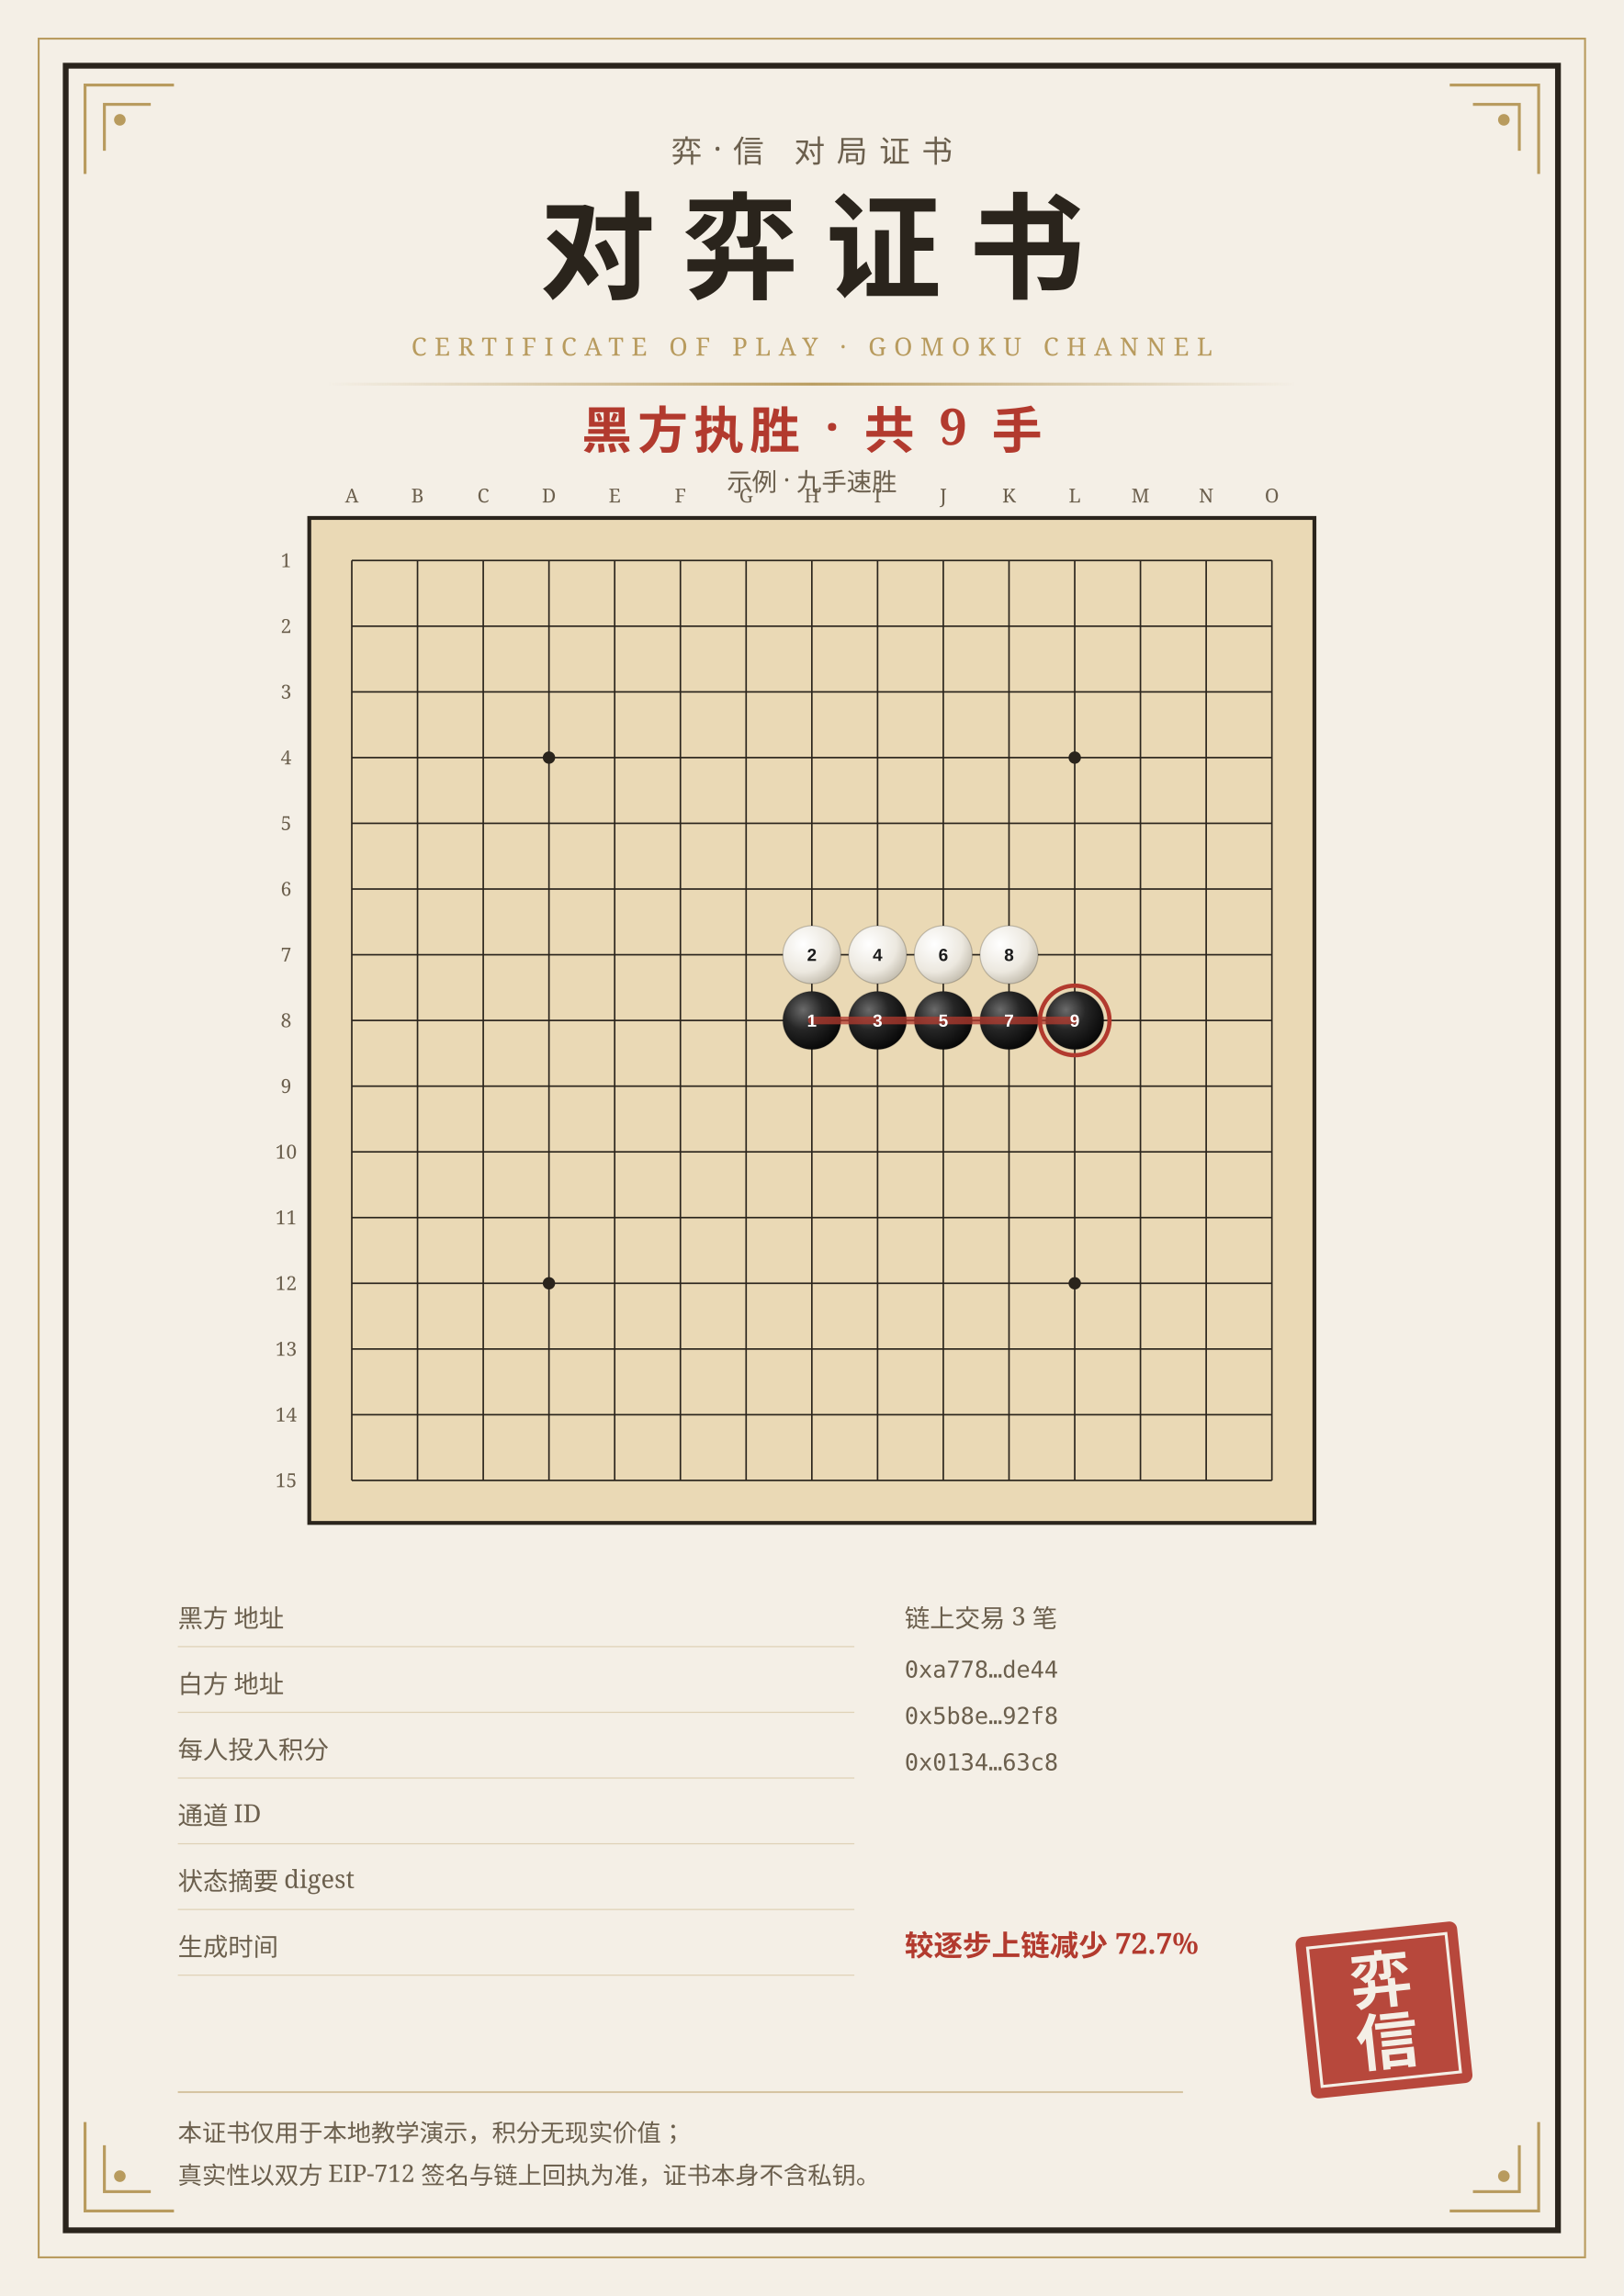
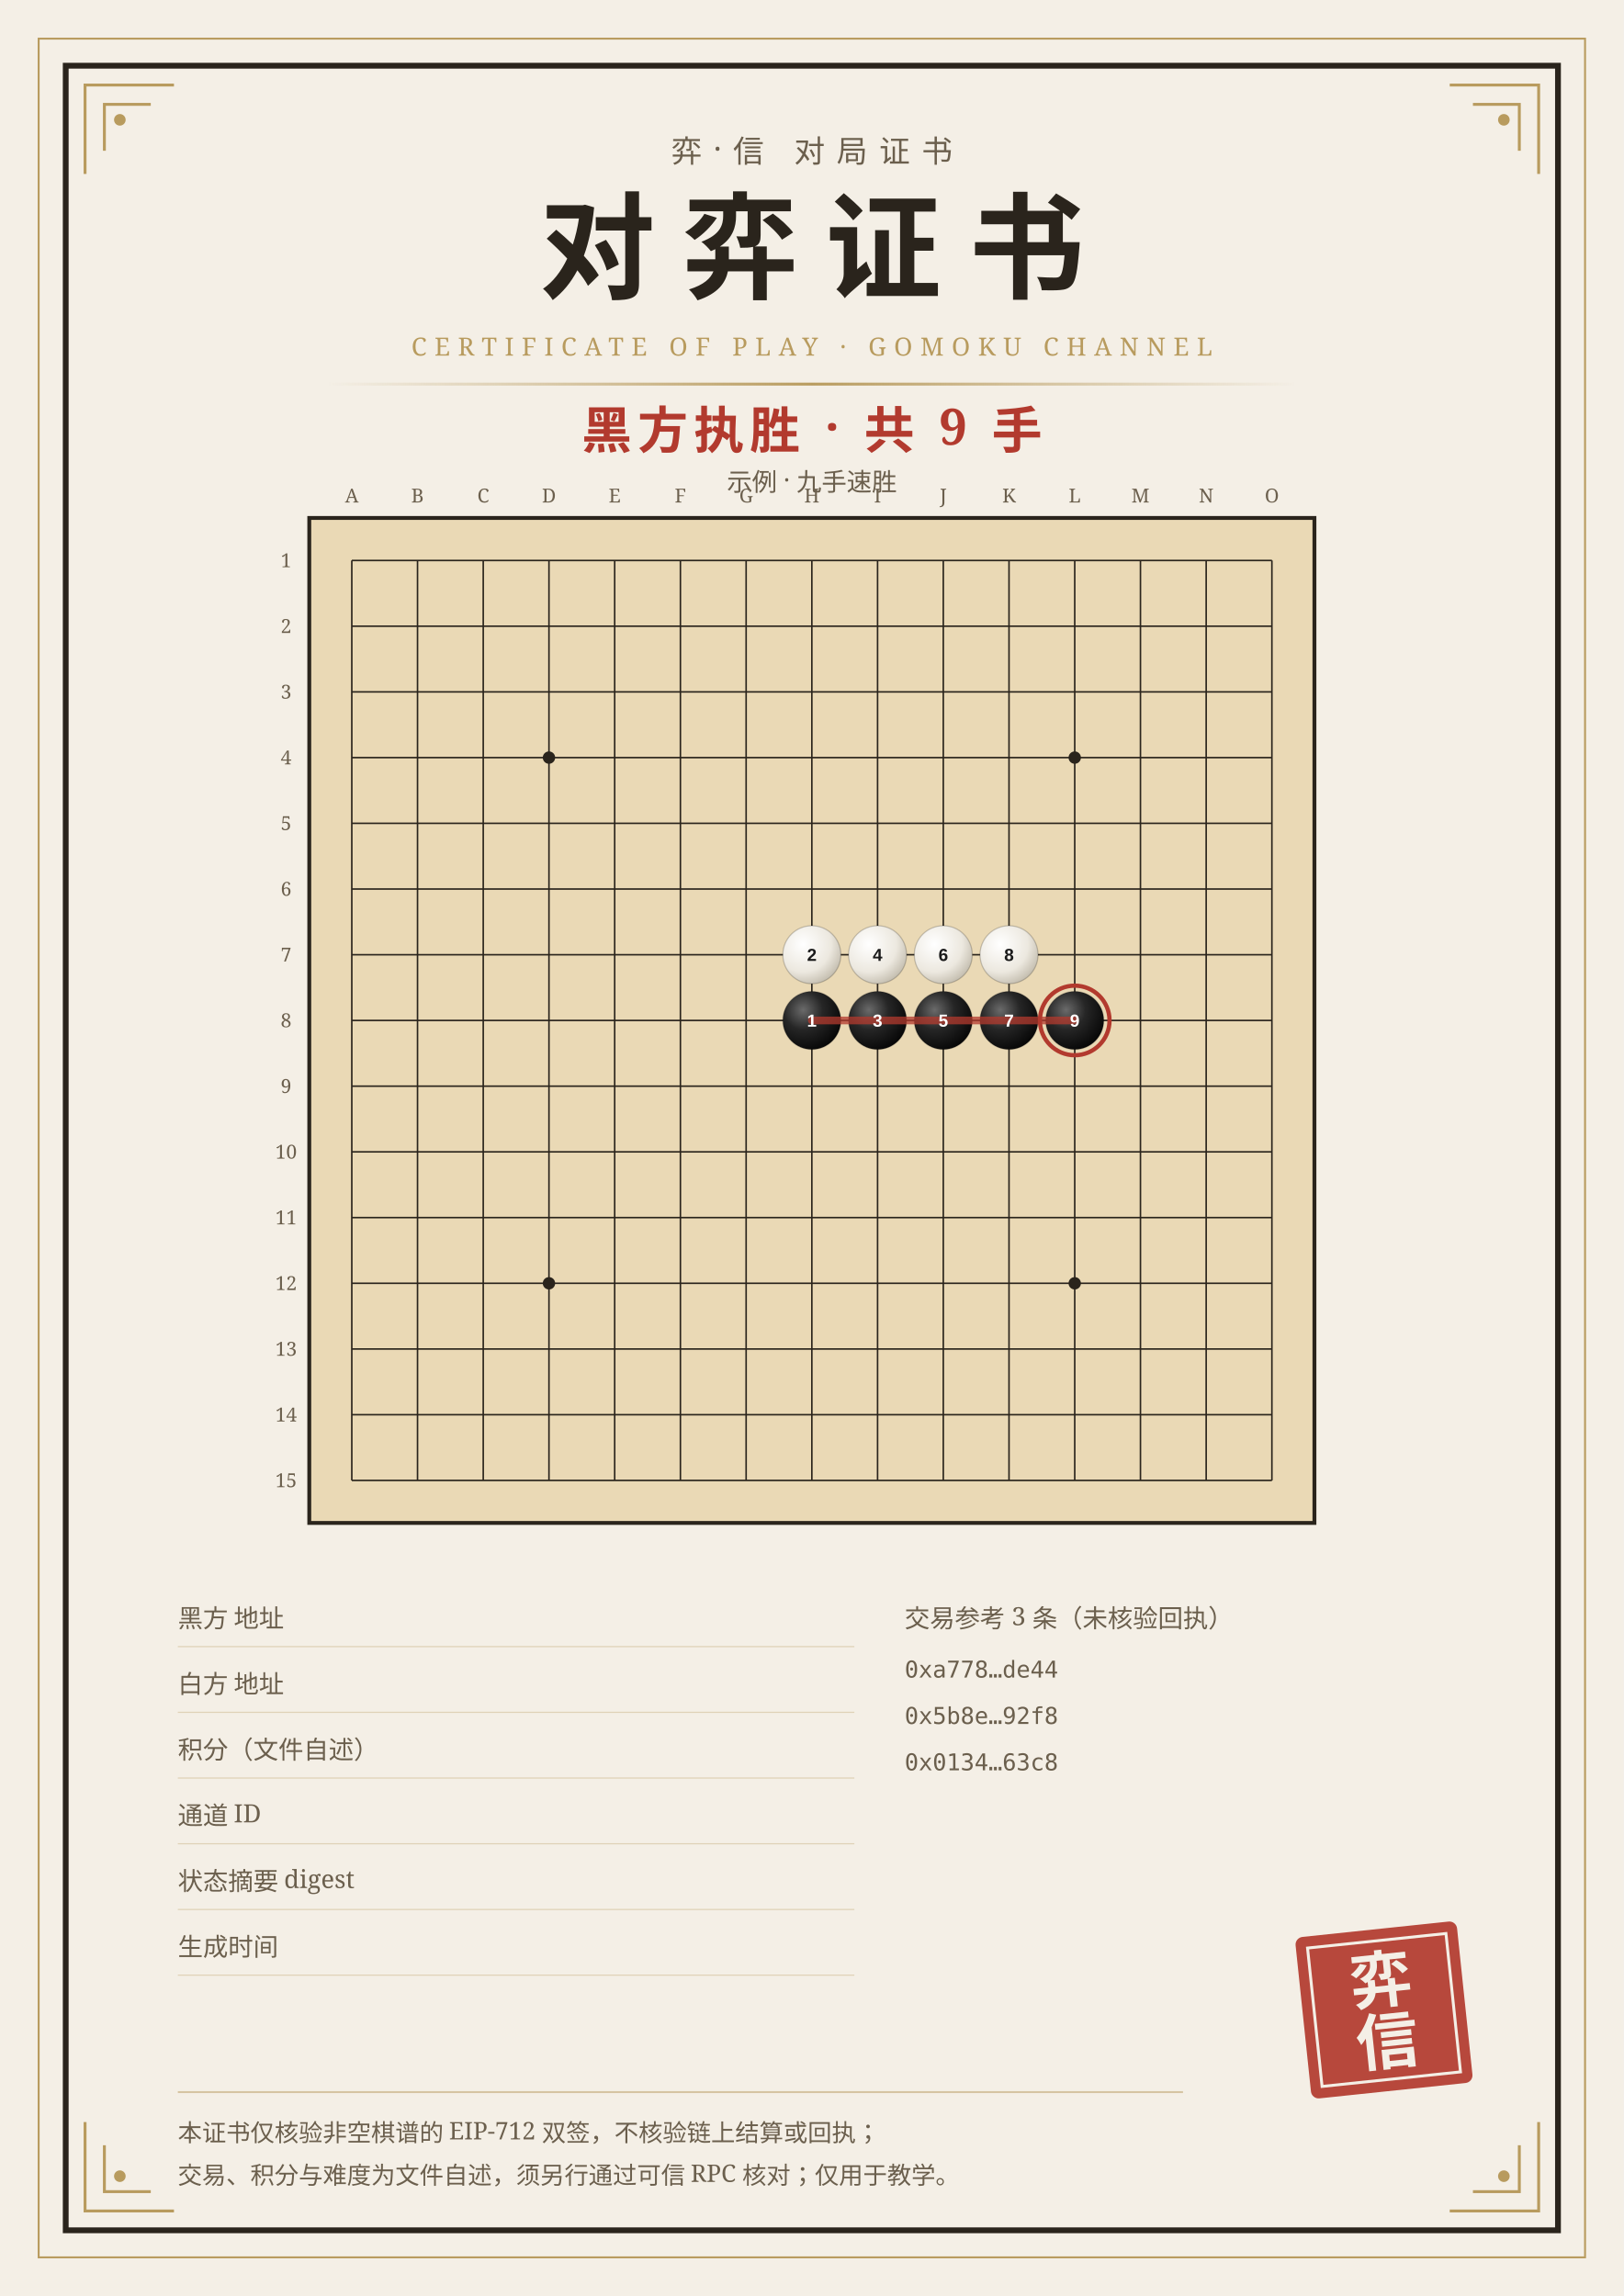
<svg xmlns="http://www.w3.org/2000/svg" viewBox="0 0 840 1188" width="840" height="1188" role="img">
  <defs>
    <radialGradient id="stoneBlack" cx="35%" cy="32%" r="75%">
      <stop offset="0" stop-color="#6a6a6a" />
      <stop offset="0.45" stop-color="#262626" />
      <stop offset="1" stop-color="#050505" />
    </radialGradient>
    <radialGradient id="stoneWhite" cx="35%" cy="32%" r="80%">
      <stop offset="0" stop-color="#ffffff" />
      <stop offset="0.6" stop-color="#ece8df" />
      <stop offset="1" stop-color="#b9b2a2" />
    </radialGradient>
    <linearGradient id="goldLine" x1="0" y1="0" x2="1" y2="0">
      <stop offset="0" stop-color="#b89b5e" stop-opacity="0" />
      <stop offset="0.5" stop-color="#b89b5e" />
      <stop offset="1" stop-color="#b89b5e" stop-opacity="0" />
    </linearGradient>
  </defs>
  <rect width="840" height="1188" fill="#f4efe6" />
  <rect x="20" y="20" width="800" height="1148" fill="none" stroke="#b89b5e" stroke-width="1" />
  <rect x="34" y="34" width="772" height="1120" fill="none" stroke="#2a241c" stroke-width="3" />
  <g transform="translate(44 44) scale(1 1)">
    <path d="M0 46 V0 H46 M10 34 V10 H34" fill="none" stroke="#b89b5e" stroke-width="1.5" />
    <circle cx="18" cy="18" r="3" fill="#b89b5e" />
  </g>
  <g transform="translate(796 44) scale(-1 1)">
    <path d="M0 46 V0 H46 M10 34 V10 H34" fill="none" stroke="#b89b5e" stroke-width="1.5" />
    <circle cx="18" cy="18" r="3" fill="#b89b5e" />
  </g>
  <g transform="translate(44 1144) scale(1 -1)">
    <path d="M0 46 V0 H46 M10 34 V10 H34" fill="none" stroke="#b89b5e" stroke-width="1.5" />
    <circle cx="18" cy="18" r="3" fill="#b89b5e" />
  </g>
  <g transform="translate(796 1144) scale(-1 -1)">
    <path d="M0 46 V0 H46 M10 34 V10 H34" fill="none" stroke="#b89b5e" stroke-width="1.5" />
    <circle cx="18" cy="18" r="3" fill="#b89b5e" />
  </g>
  <text x="420" y="84" text-anchor="middle" font-size="16" letter-spacing="6" fill="#6b5f4d" font-family="&quot;Songti SC&quot;,&quot;Noto Serif SC&quot;,&quot;STSong&quot;,&quot;SimSun&quot;,serif">弈·信 对局证书</text>
  <text x="420" y="150" text-anchor="middle" font-size="60" font-weight="700" letter-spacing="14" fill="#2a241c" font-family="&quot;Songti SC&quot;,&quot;Noto Serif SC&quot;,&quot;STSong&quot;,&quot;SimSun&quot;,serif">对弈证书</text>
  <text x="420" y="184" text-anchor="middle" font-size="13" letter-spacing="4" fill="#b89b5e" font-family="&quot;Songti SC&quot;,&quot;Noto Serif SC&quot;,&quot;STSong&quot;,&quot;SimSun&quot;,serif">CERTIFICATE OF PLAY · GOMOKU CHANNEL</text>
  <rect x="170" y="198" width="500" height="1.5" fill="url(#goldLine)" />
  <text x="420" y="232" text-anchor="middle" font-size="26" font-weight="700" letter-spacing="3" fill="#b23a2e" font-family="&quot;Songti SC&quot;,&quot;Noto Serif SC&quot;,&quot;STSong&quot;,&quot;SimSun&quot;,serif">黑方执胜 · 共 9 手</text>
  <text x="420" y="254" text-anchor="middle" font-size="13" fill="#6b5f4d" font-family="&quot;Songti SC&quot;,&quot;Noto Serif SC&quot;,&quot;STSong&quot;,&quot;SimSun&quot;,serif">示例 · 九手速胜</text>
  <rect x="160" y="268" width="520" height="520" fill="#ead9b5" stroke="#2a241c" stroke-width="2" />
  <path d="M182 290H658M182 290V766M182 324H658M216 290V766M182 358H658M250 290V766M182 392H658M284 290V766M182 426H658M318 290V766M182 460H658M352 290V766M182 494H658M386 290V766M182 528H658M420 290V766M182 562H658M454 290V766M182 596H658M488 290V766M182 630H658M522 290V766M182 664H658M556 290V766M182 698H658M590 290V766M182 732H658M624 290V766M182 766H658M658 290V766" fill="none" stroke="#2a241c" stroke-width="0.8" />
  <circle cx="284" cy="392" r="3.2" fill="#2a241c" />
  <circle cx="556" cy="392" r="3.2" fill="#2a241c" />
  <circle cx="420" cy="528" r="3.2" fill="#2a241c" />
  <circle cx="284" cy="664" r="3.2" fill="#2a241c" />
  <circle cx="556" cy="664" r="3.2" fill="#2a241c" />
  <g font-size="10" fill="#6b5f4d" font-family="&quot;Songti SC&quot;,&quot;Noto Serif SC&quot;,&quot;STSong&quot;,&quot;SimSun&quot;,serif">
    <text x="182" y="260" text-anchor="middle">A</text>
    <text x="148" y="293.5" text-anchor="middle">1</text>
    <text x="216" y="260" text-anchor="middle">B</text>
    <text x="148" y="327.5" text-anchor="middle">2</text>
    <text x="250" y="260" text-anchor="middle">C</text>
    <text x="148" y="361.5" text-anchor="middle">3</text>
    <text x="284" y="260" text-anchor="middle">D</text>
    <text x="148" y="395.5" text-anchor="middle">4</text>
    <text x="318" y="260" text-anchor="middle">E</text>
    <text x="148" y="429.5" text-anchor="middle">5</text>
    <text x="352" y="260" text-anchor="middle">F</text>
    <text x="148" y="463.5" text-anchor="middle">6</text>
    <text x="386" y="260" text-anchor="middle">G</text>
    <text x="148" y="497.5" text-anchor="middle">7</text>
    <text x="420" y="260" text-anchor="middle">H</text>
    <text x="148" y="531.5" text-anchor="middle">8</text>
    <text x="454" y="260" text-anchor="middle">I</text>
    <text x="148" y="565.5" text-anchor="middle">9</text>
    <text x="488" y="260" text-anchor="middle">J</text>
    <text x="148" y="599.5" text-anchor="middle">10</text>
    <text x="522" y="260" text-anchor="middle">K</text>
    <text x="148" y="633.5" text-anchor="middle">11</text>
    <text x="556" y="260" text-anchor="middle">L</text>
    <text x="148" y="667.5" text-anchor="middle">12</text>
    <text x="590" y="260" text-anchor="middle">M</text>
    <text x="148" y="701.5" text-anchor="middle">13</text>
    <text x="624" y="260" text-anchor="middle">N</text>
    <text x="148" y="735.5" text-anchor="middle">14</text>
    <text x="658" y="260" text-anchor="middle">O</text>
    <text x="148" y="769.5" text-anchor="middle">15</text>
  </g>
  <g stroke="#00000033" stroke-width="0.6">
    <circle cx="420" cy="528" r="15" fill="url(#stoneBlack)" />
    <circle cx="420" cy="494" r="15" fill="url(#stoneWhite)" />
    <circle cx="454" cy="528" r="15" fill="url(#stoneBlack)" />
    <circle cx="454" cy="494" r="15" fill="url(#stoneWhite)" />
    <circle cx="488" cy="528" r="15" fill="url(#stoneBlack)" />
    <circle cx="488" cy="494" r="15" fill="url(#stoneWhite)" />
    <circle cx="522" cy="528" r="15" fill="url(#stoneBlack)" />
    <circle cx="522" cy="494" r="15" fill="url(#stoneWhite)" />
    <circle cx="556" cy="528" r="15" fill="url(#stoneBlack)" />
  </g>
  <line x1="420" y1="528" x2="556" y2="528" stroke="#b23a2e" stroke-width="4" stroke-linecap="round" stroke-opacity="0.75" />
  <circle cx="556" cy="528" r="18" fill="none" stroke="#b23a2e" stroke-width="2.2" />
  <g text-anchor="middle" font-size="9" font-weight="700" font-family="Arial,Helvetica,sans-serif" fill="#ffffff">
    <text x="420" y="531.2">1</text>
    <text x="454" y="531.2">3</text>
    <text x="488" y="531.2">5</text>
    <text x="522" y="531.2">7</text>
    <text x="556" y="531.2">9</text>
  </g>
  <g text-anchor="middle" font-size="9" font-weight="700" font-family="Arial,Helvetica,sans-serif" fill="#1a1a1a">
    <text x="420" y="497.2">2</text>
    <text x="454" y="497.2">4</text>
    <text x="488" y="497.2">6</text>
    <text x="522" y="497.2">8</text>
  </g>
  <text x="92" y="842" font-size="13" fill="#6b5f4d" font-family="&quot;Songti SC&quot;,&quot;Noto Serif SC&quot;,&quot;STSong&quot;,&quot;SimSun&quot;,serif">黑方 地址</text>
  <text x="212" y="842" font-family="Consolas,Menlo,monospace" font-size="13" fill="#2a241c" />
  <line x1="92" y1="852" x2="442" y2="852" stroke="#b89b5e" stroke-opacity="0.35" stroke-width="0.6" />
  <text x="92" y="876" font-size="13" fill="#6b5f4d" font-family="&quot;Songti SC&quot;,&quot;Noto Serif SC&quot;,&quot;STSong&quot;,&quot;SimSun&quot;,serif">白方 地址</text>
  <text x="212" y="876" font-family="Consolas,Menlo,monospace" font-size="13" fill="#2a241c" />
  <line x1="92" y1="886" x2="442" y2="886" stroke="#b89b5e" stroke-opacity="0.35" stroke-width="0.6" />
-   <text x="92" y="910" font-size="13" fill="#6b5f4d" font-family="&quot;Songti SC&quot;,&quot;Noto Serif SC&quot;,&quot;STSong&quot;,&quot;SimSun&quot;,serif">每人投入积分</text>
+   <text x="92" y="910" font-size="13" fill="#6b5f4d" font-family="&quot;Songti SC&quot;,&quot;Noto Serif SC&quot;,&quot;STSong&quot;,&quot;SimSun&quot;,serif">积分（文件自述）</text>
  <text x="212" y="910" font-family="&quot;Songti SC&quot;,&quot;Noto Serif SC&quot;,&quot;STSong&quot;,&quot;SimSun&quot;,serif" font-size="14" fill="#2a241c" />
  <line x1="92" y1="920" x2="442" y2="920" stroke="#b89b5e" stroke-opacity="0.35" stroke-width="0.6" />
  <text x="92" y="944" font-size="13" fill="#6b5f4d" font-family="&quot;Songti SC&quot;,&quot;Noto Serif SC&quot;,&quot;STSong&quot;,&quot;SimSun&quot;,serif">通道 ID</text>
  <text x="212" y="944" font-family="Consolas,Menlo,monospace" font-size="13" fill="#2a241c" />
  <line x1="92" y1="954" x2="442" y2="954" stroke="#b89b5e" stroke-opacity="0.35" stroke-width="0.6" />
  <text x="92" y="978" font-size="13" fill="#6b5f4d" font-family="&quot;Songti SC&quot;,&quot;Noto Serif SC&quot;,&quot;STSong&quot;,&quot;SimSun&quot;,serif">状态摘要 digest</text>
  <text x="212" y="978" font-family="Consolas,Menlo,monospace" font-size="13" fill="#2a241c" />
  <line x1="92" y1="988" x2="442" y2="988" stroke="#b89b5e" stroke-opacity="0.35" stroke-width="0.6" />
  <text x="92" y="1012" font-size="13" fill="#6b5f4d" font-family="&quot;Songti SC&quot;,&quot;Noto Serif SC&quot;,&quot;STSong&quot;,&quot;SimSun&quot;,serif">生成时间</text>
  <text x="212" y="1012" font-family="&quot;Songti SC&quot;,&quot;Noto Serif SC&quot;,&quot;STSong&quot;,&quot;SimSun&quot;,serif" font-size="14" fill="#2a241c" />
  <line x1="92" y1="1022" x2="442" y2="1022" stroke="#b89b5e" stroke-opacity="0.35" stroke-width="0.6" />
-   <text x="468" y="842" font-size="13" fill="#6b5f4d" font-family="&quot;Songti SC&quot;,&quot;Noto Serif SC&quot;,&quot;STSong&quot;,&quot;SimSun&quot;,serif">链上交易 3 笔</text>
+   <text x="468" y="842" font-size="13" fill="#6b5f4d" font-family="&quot;Songti SC&quot;,&quot;Noto Serif SC&quot;,&quot;STSong&quot;,&quot;SimSun&quot;,serif">交易参考 3 条（未核验回执）</text>
  <text x="468" y="868" font-size="13" fill="#2a241c" font-family="&quot;Songti SC&quot;,&quot;Noto Serif SC&quot;,&quot;STSong&quot;,&quot;SimSun&quot;,serif">
    <tspan font-family="Consolas,Menlo,monospace" font-size="12" fill="#6b5f4d">0xa778…de44</tspan>
  </text>
  <text x="468" y="892" font-size="13" fill="#2a241c" font-family="&quot;Songti SC&quot;,&quot;Noto Serif SC&quot;,&quot;STSong&quot;,&quot;SimSun&quot;,serif">
    <tspan font-family="Consolas,Menlo,monospace" font-size="12" fill="#6b5f4d">0x5b8e…92f8</tspan>
  </text>
  <text x="468" y="916" font-size="13" fill="#2a241c" font-family="&quot;Songti SC&quot;,&quot;Noto Serif SC&quot;,&quot;STSong&quot;,&quot;SimSun&quot;,serif">
    <tspan font-family="Consolas,Menlo,monospace" font-size="12" fill="#6b5f4d">0x0134…63c8</tspan>
  </text>
-   <text x="468" y="1012" font-size="15" font-weight="700" fill="#b23a2e" font-family="&quot;Songti SC&quot;,&quot;Noto Serif SC&quot;,&quot;STSong&quot;,&quot;SimSun&quot;,serif">较逐步上链减少 72.7%</text>
  <g transform="rotate(-6 716 1040)">
    <rect x="674" y="998" width="84" height="84" rx="4" fill="#b23a2e" fill-opacity="0.92" />
    <rect x="680" y="1004" width="72" height="72" fill="none" stroke="#f4efe6" stroke-width="1.5" />
    <text x="716" y="1036" text-anchor="middle" font-size="32" font-weight="700" fill="#f4efe6" font-family="&quot;Songti SC&quot;,&quot;Noto Serif SC&quot;,&quot;STSong&quot;,&quot;SimSun&quot;,serif">弈</text>
    <text x="716" y="1068" text-anchor="middle" font-size="32" font-weight="700" fill="#f4efe6" font-family="&quot;Songti SC&quot;,&quot;Noto Serif SC&quot;,&quot;STSong&quot;,&quot;SimSun&quot;,serif">信</text>
  </g>
  <rect x="92" y="1082" width="520" height="1" fill="#b89b5e" fill-opacity="0.5" />
-   <text x="92" y="1108" font-size="12.5" fill="#6b5f4d" font-family="&quot;Songti SC&quot;,&quot;Noto Serif SC&quot;,&quot;STSong&quot;,&quot;SimSun&quot;,serif">本证书仅用于本地教学演示，积分无现实价值；</text>
-   <text x="92" y="1130" font-size="12.5" fill="#6b5f4d" font-family="&quot;Songti SC&quot;,&quot;Noto Serif SC&quot;,&quot;STSong&quot;,&quot;SimSun&quot;,serif">真实性以双方 EIP-712 签名与链上回执为准，证书本身不含私钥。</text>
+   <text x="92" y="1108" font-size="12.5" fill="#6b5f4d" font-family="&quot;Songti SC&quot;,&quot;Noto Serif SC&quot;,&quot;STSong&quot;,&quot;SimSun&quot;,serif">本证书仅核验非空棋谱的 EIP-712 双签，不核验链上结算或回执；</text>
+   <text x="92" y="1130" font-size="12.5" fill="#6b5f4d" font-family="&quot;Songti SC&quot;,&quot;Noto Serif SC&quot;,&quot;STSong&quot;,&quot;SimSun&quot;,serif">交易、积分与难度为文件自述，须另行通过可信 RPC 核对；仅用于教学。</text>
</svg>
